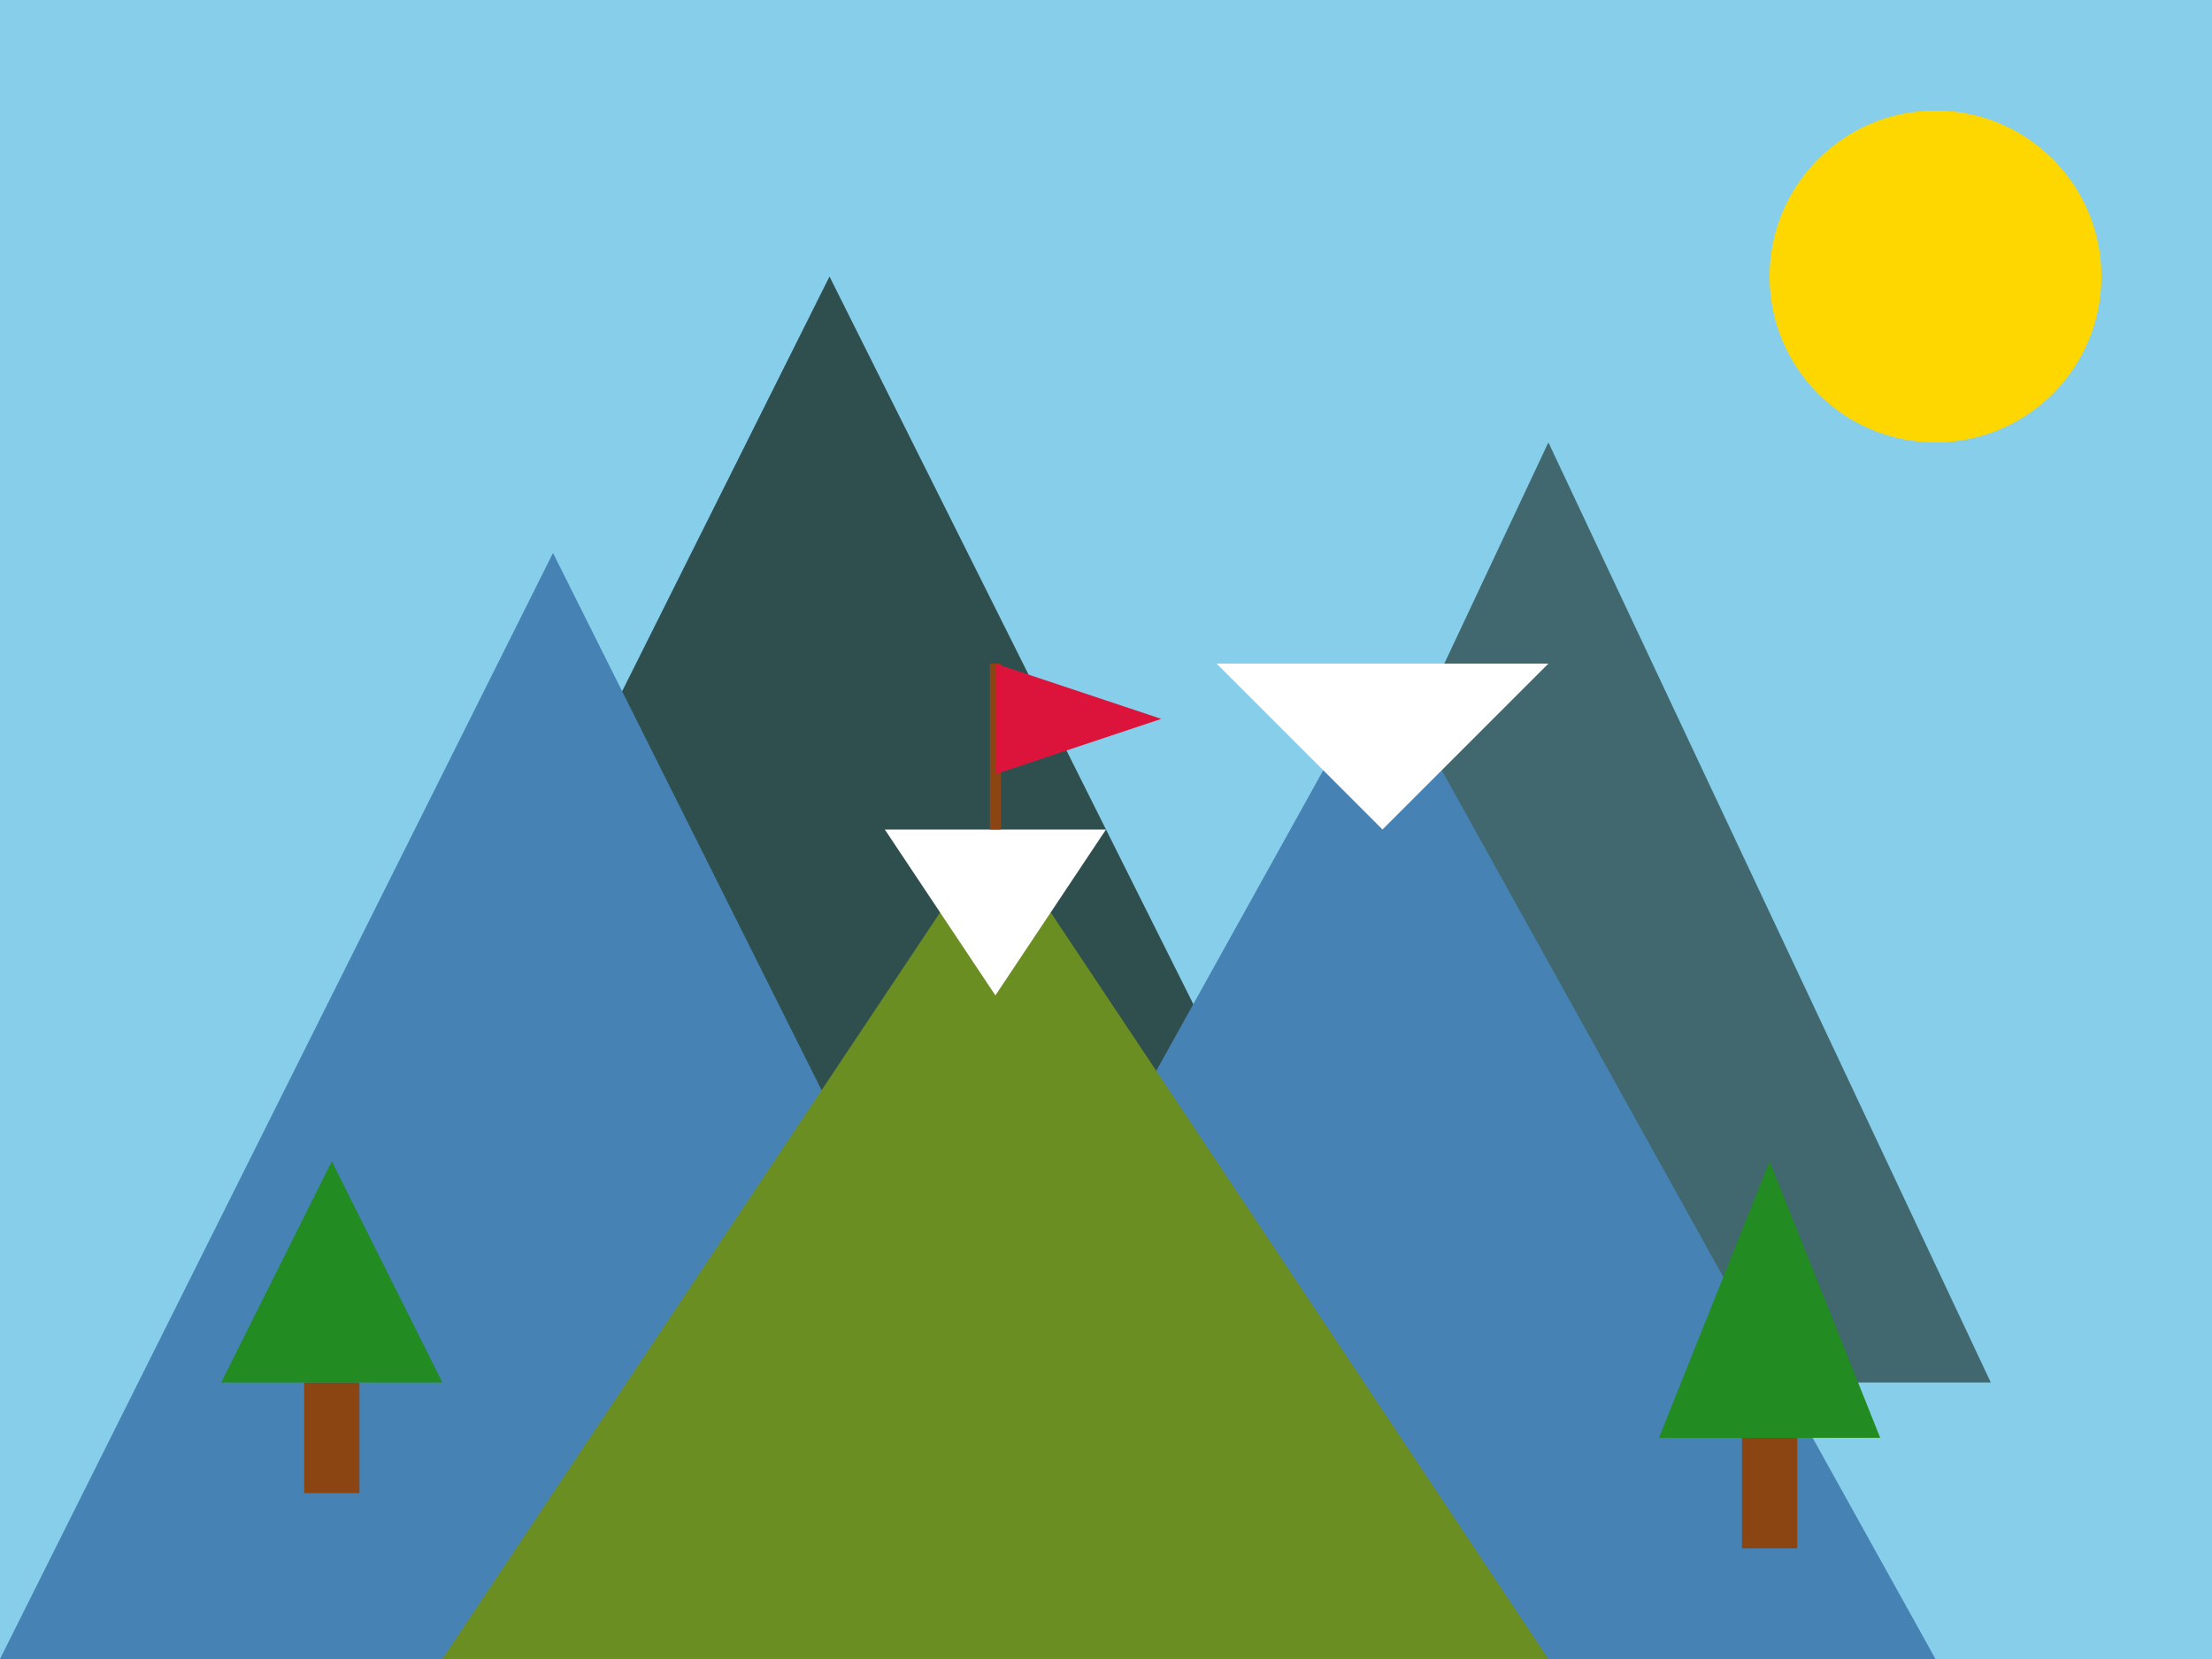
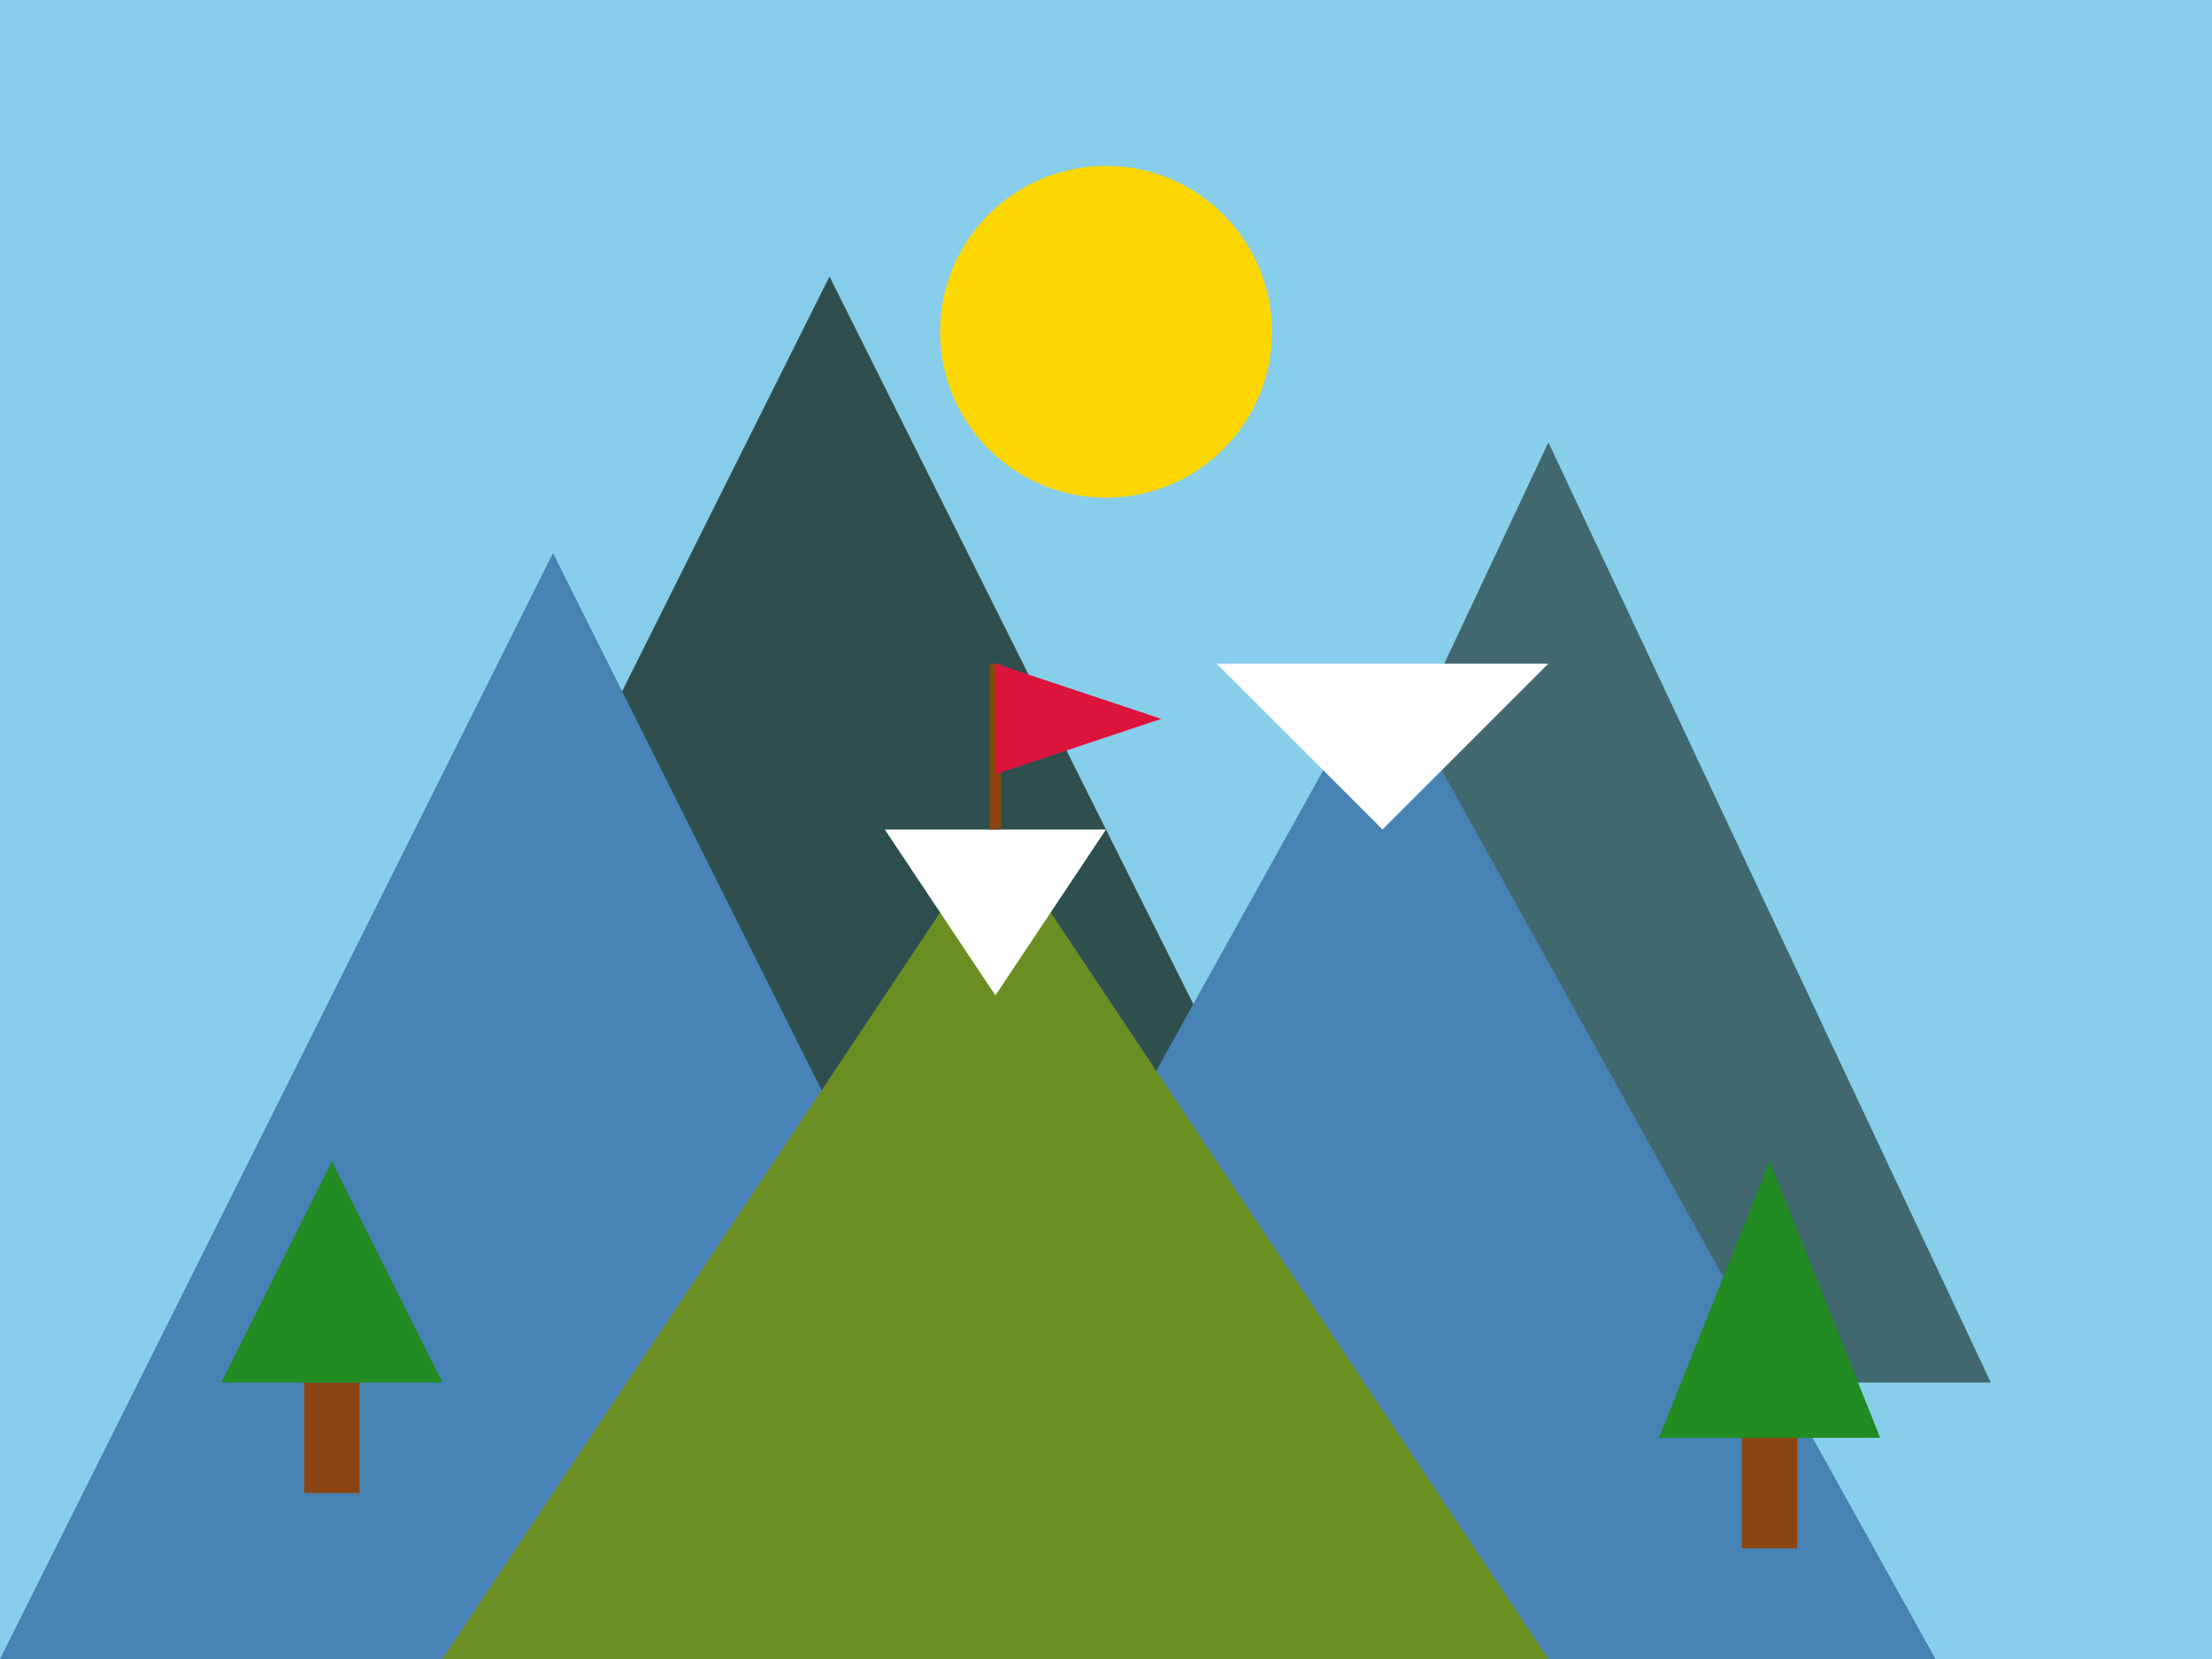
<svg xmlns="http://www.w3.org/2000/svg" width="400" height="300" viewBox="0 0 400 300">
  <style>
    .sky { fill: #87CEEB; }
    .sun { fill: #FFD700; }
    .mountain-front { fill: #6B8E23; }
    .mountain-mid { fill: #4682B4; }
    .mountain-back { fill: #2F4F4F; }
    .snow-cap { fill: white; }
    .flag-pole { stroke: #8B4513; stroke-width: 2; }
    .flag { fill: #DC143C; }
    .tree-trunk { fill: #8B4513; }
    .tree-leaves { fill: #228B22; }
  </style>
-   <rect width="400" height="300" class="sky" />
-   <circle cx="350" cy="50" r="30" class="sun" />
+   <rect id="sky" width="400" height="300" class="sky">
+     <animate attributeName="fill" values="#87CEEB;#FFDAB9;#FFB347;#2F1B47" dur="10s" repeatCount="indefinite" />
+   </rect>
+   <circle id="sun" cx="200" cy="60" r="30" class="sun">
+     <animate attributeName="cy" values="60;270;270" dur="10s" repeatCount="indefinite" />
+     <animate attributeName="opacity" values="1;0;0" dur="10s" repeatCount="indefinite" />
+   </circle>
  <polygon points="50,250 150,50 250,250" class="mountain-back" />
  <polygon points="200,250 280,80 360,250" class="mountain-back" opacity="0.8" />
  <polygon points="0,300 100,100 200,300" class="mountain-mid" />
  <polygon points="150,300 250,120 350,300" class="mountain-mid" />
  <polygon points="220,120 250,150 280,120" class="snow-cap" />
  <polygon points="80,300 180,150 280,300" class="mountain-front" />
  <polygon points="160,150 180,180 200,150" class="snow-cap" />
  <line x1="180" y1="150" x2="180" y2="120" class="flag-pole" />
  <polygon points="180,120 210,130 180,140" class="flag" />
  <g transform="translate(40, 250)">
    <rect x="15" y="0" width="10" height="20" class="tree-trunk" />
    <polygon points="0,0 20, -40 40,0" class="tree-leaves" />
  </g>
  <g transform="translate(300, 260)">
    <rect x="15" y="0" width="10" height="20" class="tree-trunk" />
    <polygon points="0,0 20, -50 40,0" class="tree-leaves" />
  </g>
</svg>
